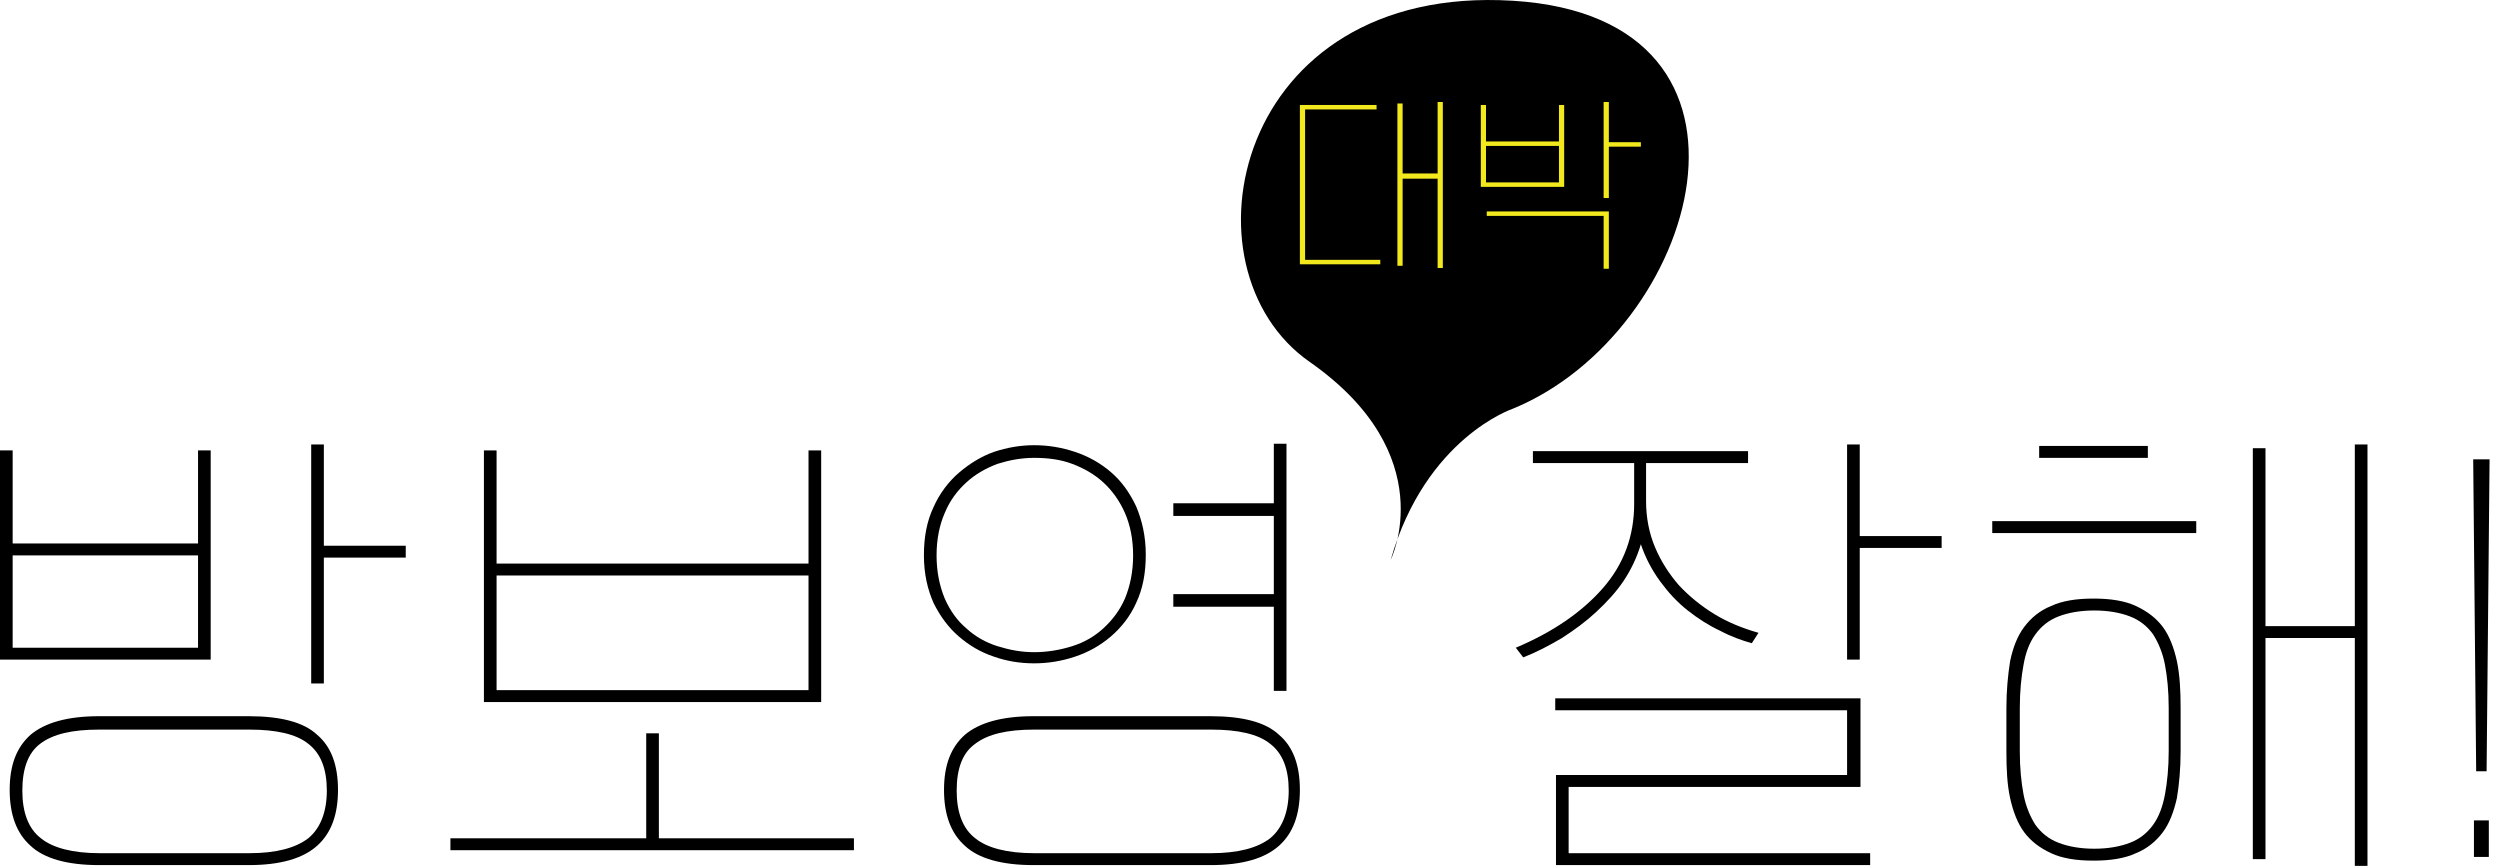
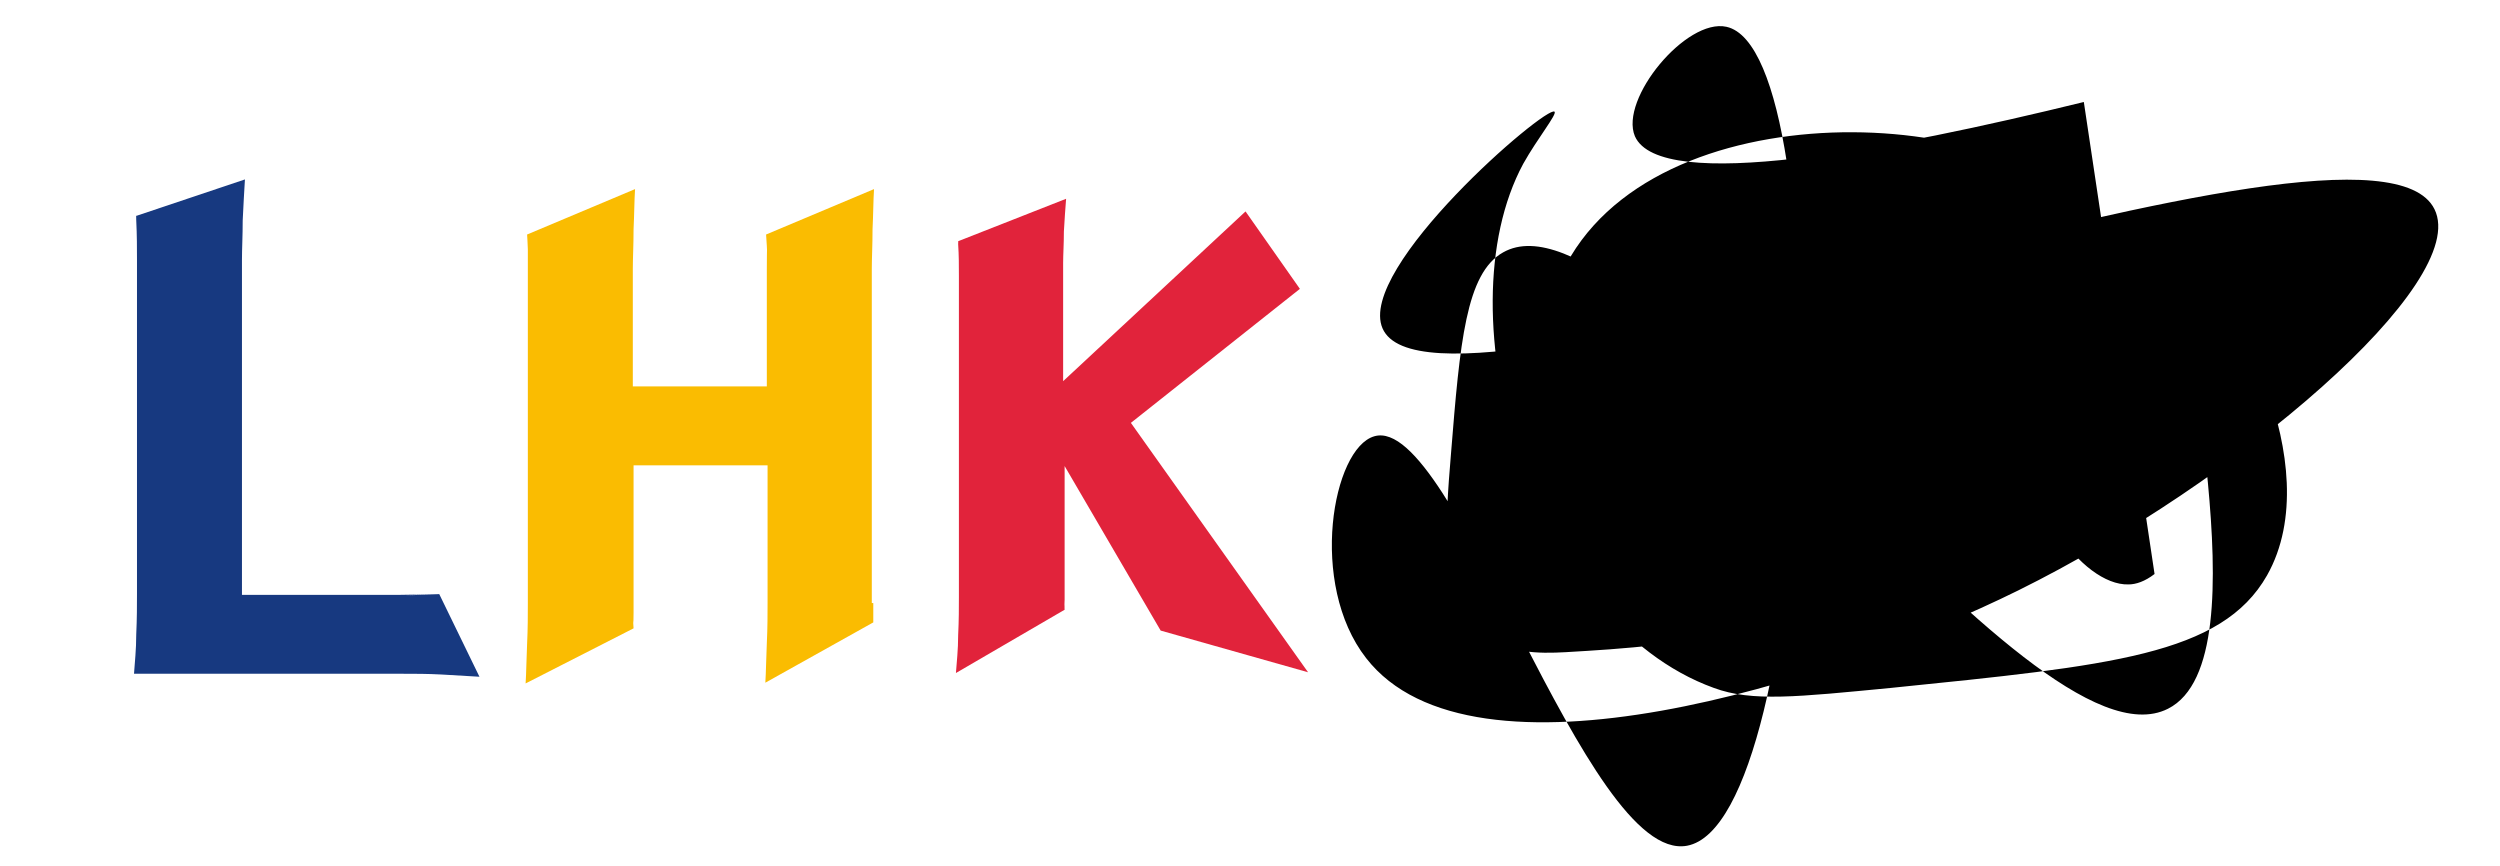
<svg xmlns="http://www.w3.org/2000/svg" version="1.1" id="Layer_1" x="0px" y="0px" viewBox="0 0 335.8 116.3" style="enable-background:new 0 0 335.8 116.3;" xml:space="preserve">
  <style type="text/css">
- 	.st0{fill:#F1E91E;}
+ 	.st0{fill:#173980;}
+ 	.st1{fill:#FABC01;}
+ 	.st2{fill:#E1233B;}
</style>
  <g>
-     <g>
-       <path d="M0,88.6V60.5h1.7V73h24.9V60.5h1.7v28.1H0z M13.3,116.2c-4.3,0-7.4-0.9-9.2-2.6c-1.9-1.7-2.8-4.2-2.8-7.5    c0-3.3,0.9-5.7,2.8-7.4c1.9-1.6,4.9-2.5,9.2-2.5h20.1c4.3,0,7.4,0.8,9.2,2.5c1.9,1.6,2.8,4.1,2.8,7.4c0,3.3-0.9,5.8-2.8,7.5    c-1.9,1.7-4.9,2.6-9.2,2.6H13.3z M1.7,74.6V87h24.9V74.6H1.7z M3,106.2c0,2.9,0.8,5.1,2.5,6.4c1.6,1.3,4.3,2,7.9,2h20.1    c3.6,0,6.2-0.7,7.9-2c1.6-1.3,2.5-3.5,2.5-6.4c0-2.9-0.8-5-2.5-6.3c-1.6-1.3-4.3-1.9-7.9-1.9H13.3c-3.6,0-6.2,0.6-7.9,1.9    C3.8,101.1,3,103.2,3,106.2z M54.5,74.9h-11v16.9h-1.7V59.7h1.7v13.6h11V74.9z" />
-       <path d="M86.8,112.6V98.5h1.7v14.1h26.2v1.6H60.5v-1.6H86.8z M65,94.3V60.5h1.7v15.2h41.9V60.5h1.7v33.8H65z M66.7,77.3v15.4h41.9    V77.3H66.7z" />
-       <path d="M124.1,74.6c0-2.5,0.4-4.6,1.3-6.5c0.8-1.8,2-3.4,3.4-4.6c1.4-1.2,3-2.2,4.7-2.8c1.8-0.6,3.6-0.9,5.4-0.9    c1.9,0,3.7,0.3,5.5,0.9c1.8,0.6,3.4,1.5,4.8,2.7c1.4,1.2,2.5,2.7,3.4,4.6c0.8,1.9,1.3,4,1.3,6.5c0,2.5-0.4,4.6-1.3,6.5    c-0.8,1.8-2,3.3-3.4,4.5c-1.4,1.2-3,2.1-4.8,2.7c-1.8,0.6-3.6,0.9-5.5,0.9c-1.9,0-3.7-0.3-5.4-0.9c-1.8-0.6-3.3-1.5-4.7-2.7    c-1.4-1.2-2.5-2.7-3.4-4.5C124.6,79.2,124.1,77.1,124.1,74.6z M152.2,74.6c0-2.2-0.4-4.1-1.1-5.7c-0.7-1.6-1.7-3-2.9-4.1    c-1.2-1.1-2.6-1.9-4.2-2.5c-1.6-0.6-3.3-0.8-5.1-0.8c-1.7,0-3.3,0.3-4.9,0.8c-1.6,0.6-3,1.4-4.2,2.5c-1.2,1.1-2.2,2.4-2.9,4.1    c-0.7,1.6-1.1,3.5-1.1,5.7c0,2.2,0.4,4.1,1.1,5.8c0.7,1.6,1.7,3,2.9,4c1.2,1.1,2.6,1.9,4.2,2.4c1.6,0.5,3.2,0.8,4.9,0.8    c1.8,0,3.5-0.3,5.1-0.8c1.6-0.5,3-1.3,4.2-2.4c1.2-1.1,2.2-2.4,2.9-4C151.8,78.7,152.2,76.8,152.2,74.6z M138.8,116.2    c-4.3,0-7.4-0.9-9.2-2.6c-1.9-1.7-2.8-4.2-2.8-7.5c0-3.3,0.9-5.7,2.8-7.4c1.9-1.6,4.9-2.5,9.2-2.5h23.8c4.3,0,7.4,0.8,9.2,2.5    c1.9,1.6,2.8,4.1,2.8,7.4c0,3.3-0.9,5.8-2.8,7.5c-1.9,1.7-4.9,2.6-9.2,2.6H138.8z M128.5,106.2c0,2.9,0.8,5.1,2.5,6.4    c1.6,1.3,4.3,2,7.9,2h23.8c3.6,0,6.2-0.7,7.9-2c1.6-1.3,2.5-3.5,2.5-6.4c0-2.9-0.8-5-2.5-6.3c-1.6-1.3-4.3-1.9-7.9-1.9h-23.8    c-3.6,0-6.2,0.6-7.9,1.9C129.3,101.1,128.5,103.2,128.5,106.2z M172.8,59.7v33.1h-1.7V81.5h-13.5v-1.7h13.5V69.3h-13.5v-1.7h13.5    v-8H172.8z" />
-       <path d="M221.1,62.1v5.2c0,2.2,0.4,4.3,1.2,6.2c0.8,1.9,1.9,3.6,3.2,5.1c1.4,1.5,3,2.8,4.8,3.9c1.8,1.1,3.8,1.9,5.9,2.5l-0.9,1.4    c-1.4-0.4-2.8-0.9-4.3-1.7c-1.5-0.7-2.9-1.6-4.3-2.7c-1.4-1.1-2.6-2.4-3.7-3.9c-1.1-1.5-2-3.2-2.6-5c-0.5,1.7-1.3,3.4-2.3,4.9    c-1,1.5-2.3,2.9-3.7,4.2c-1.4,1.3-2.9,2.4-4.6,3.5c-1.7,1-3.4,1.9-5.2,2.6l-1-1.3c5-2.1,8.9-4.8,11.7-8s4.2-7,4.2-11.3v-5.5h-13.6    v-1.6h28.9v1.6H221.1z M248.1,104.1v-8.7h-39.2v-1.6h41v11.9h-39.2v8.9h40.5v1.6h-42.2v-12.1H248.1z M260.8,73.6h-11v15h-1.7V59.7    h1.7V72h11V73.6z" />
-       <path d="M267.6,71.6V70h27.4v1.6H267.6z M292.9,100.9c0,2.4-0.2,4.5-0.5,6.3c-0.4,1.8-1,3.4-1.9,4.6c-0.9,1.2-2.1,2.2-3.6,2.8    c-1.5,0.7-3.4,1-5.7,1s-4.2-0.3-5.7-1c-1.5-0.7-2.7-1.6-3.6-2.8c-0.9-1.2-1.5-2.8-1.9-4.6c-0.4-1.8-0.5-3.9-0.5-6.3v-5.8    c0-2.3,0.2-4.4,0.5-6.3c0.4-1.9,1-3.4,1.9-4.6c0.9-1.2,2.1-2.2,3.6-2.8c1.5-0.7,3.4-1,5.7-1s4.2,0.3,5.7,1    c1.5,0.7,2.7,1.6,3.6,2.8c0.9,1.2,1.5,2.8,1.9,4.6c0.4,1.9,0.5,4,0.5,6.3V100.9z M271.3,100.9c0,2.3,0.2,4.2,0.5,5.8    c0.3,1.6,0.9,3,1.6,4.1c0.8,1.1,1.8,1.9,3.1,2.4c1.3,0.5,2.9,0.8,4.8,0.8s3.5-0.3,4.8-0.8c1.3-0.5,2.3-1.3,3.1-2.4    c0.8-1.1,1.3-2.5,1.6-4.1c0.3-1.6,0.5-3.6,0.5-5.8v-5.8c0-2.3-0.2-4.2-0.5-5.8c-0.3-1.6-0.9-3-1.6-4.1c-0.8-1.1-1.8-1.9-3.1-2.4    c-1.3-0.5-2.9-0.8-4.8-0.8s-3.5,0.3-4.8,0.8c-1.3,0.5-2.3,1.3-3.1,2.4c-0.8,1.1-1.3,2.4-1.6,4.1c-0.3,1.6-0.5,3.6-0.5,5.8V100.9z     M273.9,61.5v-1.6h14.6v1.6H273.9z M316.3,59.7h1.7v56.6h-1.7V85.7h-12v29.7h-1.7V60.2h1.7v23.9h12V59.7z" />
-       <path d="M332.6,103.6l-0.4-41.9h2.2l-0.4,41.9H332.6z M332.3,115.1v-4.9h2v4.9H332.3z" />
-     </g>
-     <path d="M186.8,75.2c0,0,7-14.1-10.9-26.6S165.7-2.2,203.2,0.1s24.9,44.6,0,54.8C203.2,54.9,191.5,58.8,186.8,75.2z" />
-     <g>
-       <path class="st0" d="M174.6,14.1h10.3v0.6h-9.6v20.2h10.1v0.6h-10.8V14.1z M193.1,13.7h0.7V36h-0.7V24h-4.7v11.7h-0.7V13.9h0.7    v9.4h4.7V13.7z" />
-       <path class="st0" d="M198.9,25.1v-11h0.7V19h9.8v-4.9h0.7v11H198.9z M199.6,19.6v4.9h9.8v-4.9H199.6z M199.7,29v-0.6h16.4v7.7    h-0.7V29H199.7z M220.4,19.7h-4.3v6.9h-0.7V13.7h0.7v5.4h4.3V19.7z" />
-     </g>
+     <path class="st0" d="M53.7,79.9c0.9,0,5.7-0.1,5.3-0.1c-9.2,0.3-1.6,0.1,0,0l5.4,11.1c-1.5-0.1-3.2-0.2-5.1-0.3   c-1.9-0.1-3.6-0.1-5.1-0.1H18c0.1-1.5,0.3-3.2,0.3-5.3c0.1-2.1,0.1-3.9,0.1-5.5V34.9c0-1.5,0-3.3-0.1-5.3s0.1,1,0-0.6l14.6-4.9   c-0.1,1.6-0.2,3.4-0.3,5.5c0,2.1-0.1,3.8-0.1,5.3v45H53.7z" />
+     <path class="st1" d="M117.3,81c0,1.6,0-0.4,0,0.8c0,1.4,0,0.3,0,1.8l-14.5,8.1c0.1-1.5,0.1-3.2,0.2-5.3c0.1-2.1,0.1-3.9,0.1-5.5   V62.5h-18V81c0,1.6,0-0.8,0,1.3c0,2.1-0.1,0.6,0,2.1l-14.5,7.4c0.1-1.5,0.1-3.2,0.2-5.3c0.1-2.1,0.1-3.9,0.1-5.5V36.2   c0-1.5,0-0.7,0-2.7c-0.1-2,0-0.4-0.1-2l14.5-6.1c-0.1,1.5-0.1,3.4-0.2,5.4c0,2.1-0.1,3.9-0.1,5.3v15.8h18V36.2c0-4,0.1-1.5-0.1-4.7   l14.5-6.1c-0.1,1.5-0.1,3.4-0.2,5.4c0,2.1-0.1,3.9-0.1,5.3V81H117.3z" />
+     <path class="st2" d="M143,81.5c0,1.2-0.1-3.6,0-1.9c0,1-0.1,1.1,0,2.3l-14.6,8.5c0.1-1.4,0.3-3.1,0.3-5.1c0.1-2,0.1-3.7,0.1-5.2   v-43c0-1.4,0-2.8-0.1-4.3c0-1.5,0.3,2.2,0-0.4l14.5-5.7c-0.1,1.2-0.2,2.7-0.3,4.4c0,1.7-0.1,3.1-0.1,4.2v15.9l24.5-22.8l7.3,10.4   l-22.7,18l23.8,33.5l-19.8-5.6L143,62.6V81.5z" />
+     <path d="M289.4,77.1c-1.3,1-2.5,1.4-3.5,1.4c-6.2,0.2-15.2-11.7-11.9-21.7c3.3-10,17.3-13.7,19.3-11.2c2.7,3.4-12.5,24-20.3,21.7   c-8.5-2.4-4.5-30.5-11.2-31.9c-7.3-1.5-17.1,30.4-21.7,29.1c-3.8-1.1-3.8-24.4,2.8-26.3c5-1.4,13.8,9.4,16,20.3   c0.7,3.4,1.7,8.3-0.6,12.6c-5.7,10.5-29.5,14.6-42.7,2.5c-10.9-10.1-11.2-28.3-4.6-39.2c14.2-23.6,63.1-19.6,70.8-3.5   c6.5,13.6-16.7,36-18.6,37.8c-17.3,16.7-37.5,18-52.9,18.9c-3.6,0.2-7.9,0.2-11.2-2.5c-5.8-4.7-5-14.5-4.2-24.2   c1.2-14.9,2-24.2,7-27c17.6-10,70.5,70.8,89.3,61.3c13.5-6.8-0.6-55.4,4.2-56.4c3.5-0.8,17.6,23.5,9.1,38.5   c-6.1,10.7-21,12.1-50.5,15.1c-12.5,1.2-18.7,1.9-23.8,0c-24.6-8.9-36.6-50-25.6-70.4c1.9-3.4,4.6-6.7,4.2-7   c-1.1-0.9-26.6,21-23.1,29.1C192.9,60.7,318.1,10,327,28.1c4.9,9.9-26.6,36.7-55.9,51.2c-25.5,12.6-73.3,27.5-87.6,9.1   c-7.8-10-4.5-28.2,1.1-29.8c10.7-3.1,28.4,57.5,42,55c17.3-3.2,20.7-106.6,5.3-110c-5.4-1.2-14.4,9.7-12.3,14.7   c3.4,7.7,34.2,1.8,60.3-4.6" />
  </g>
</svg>
